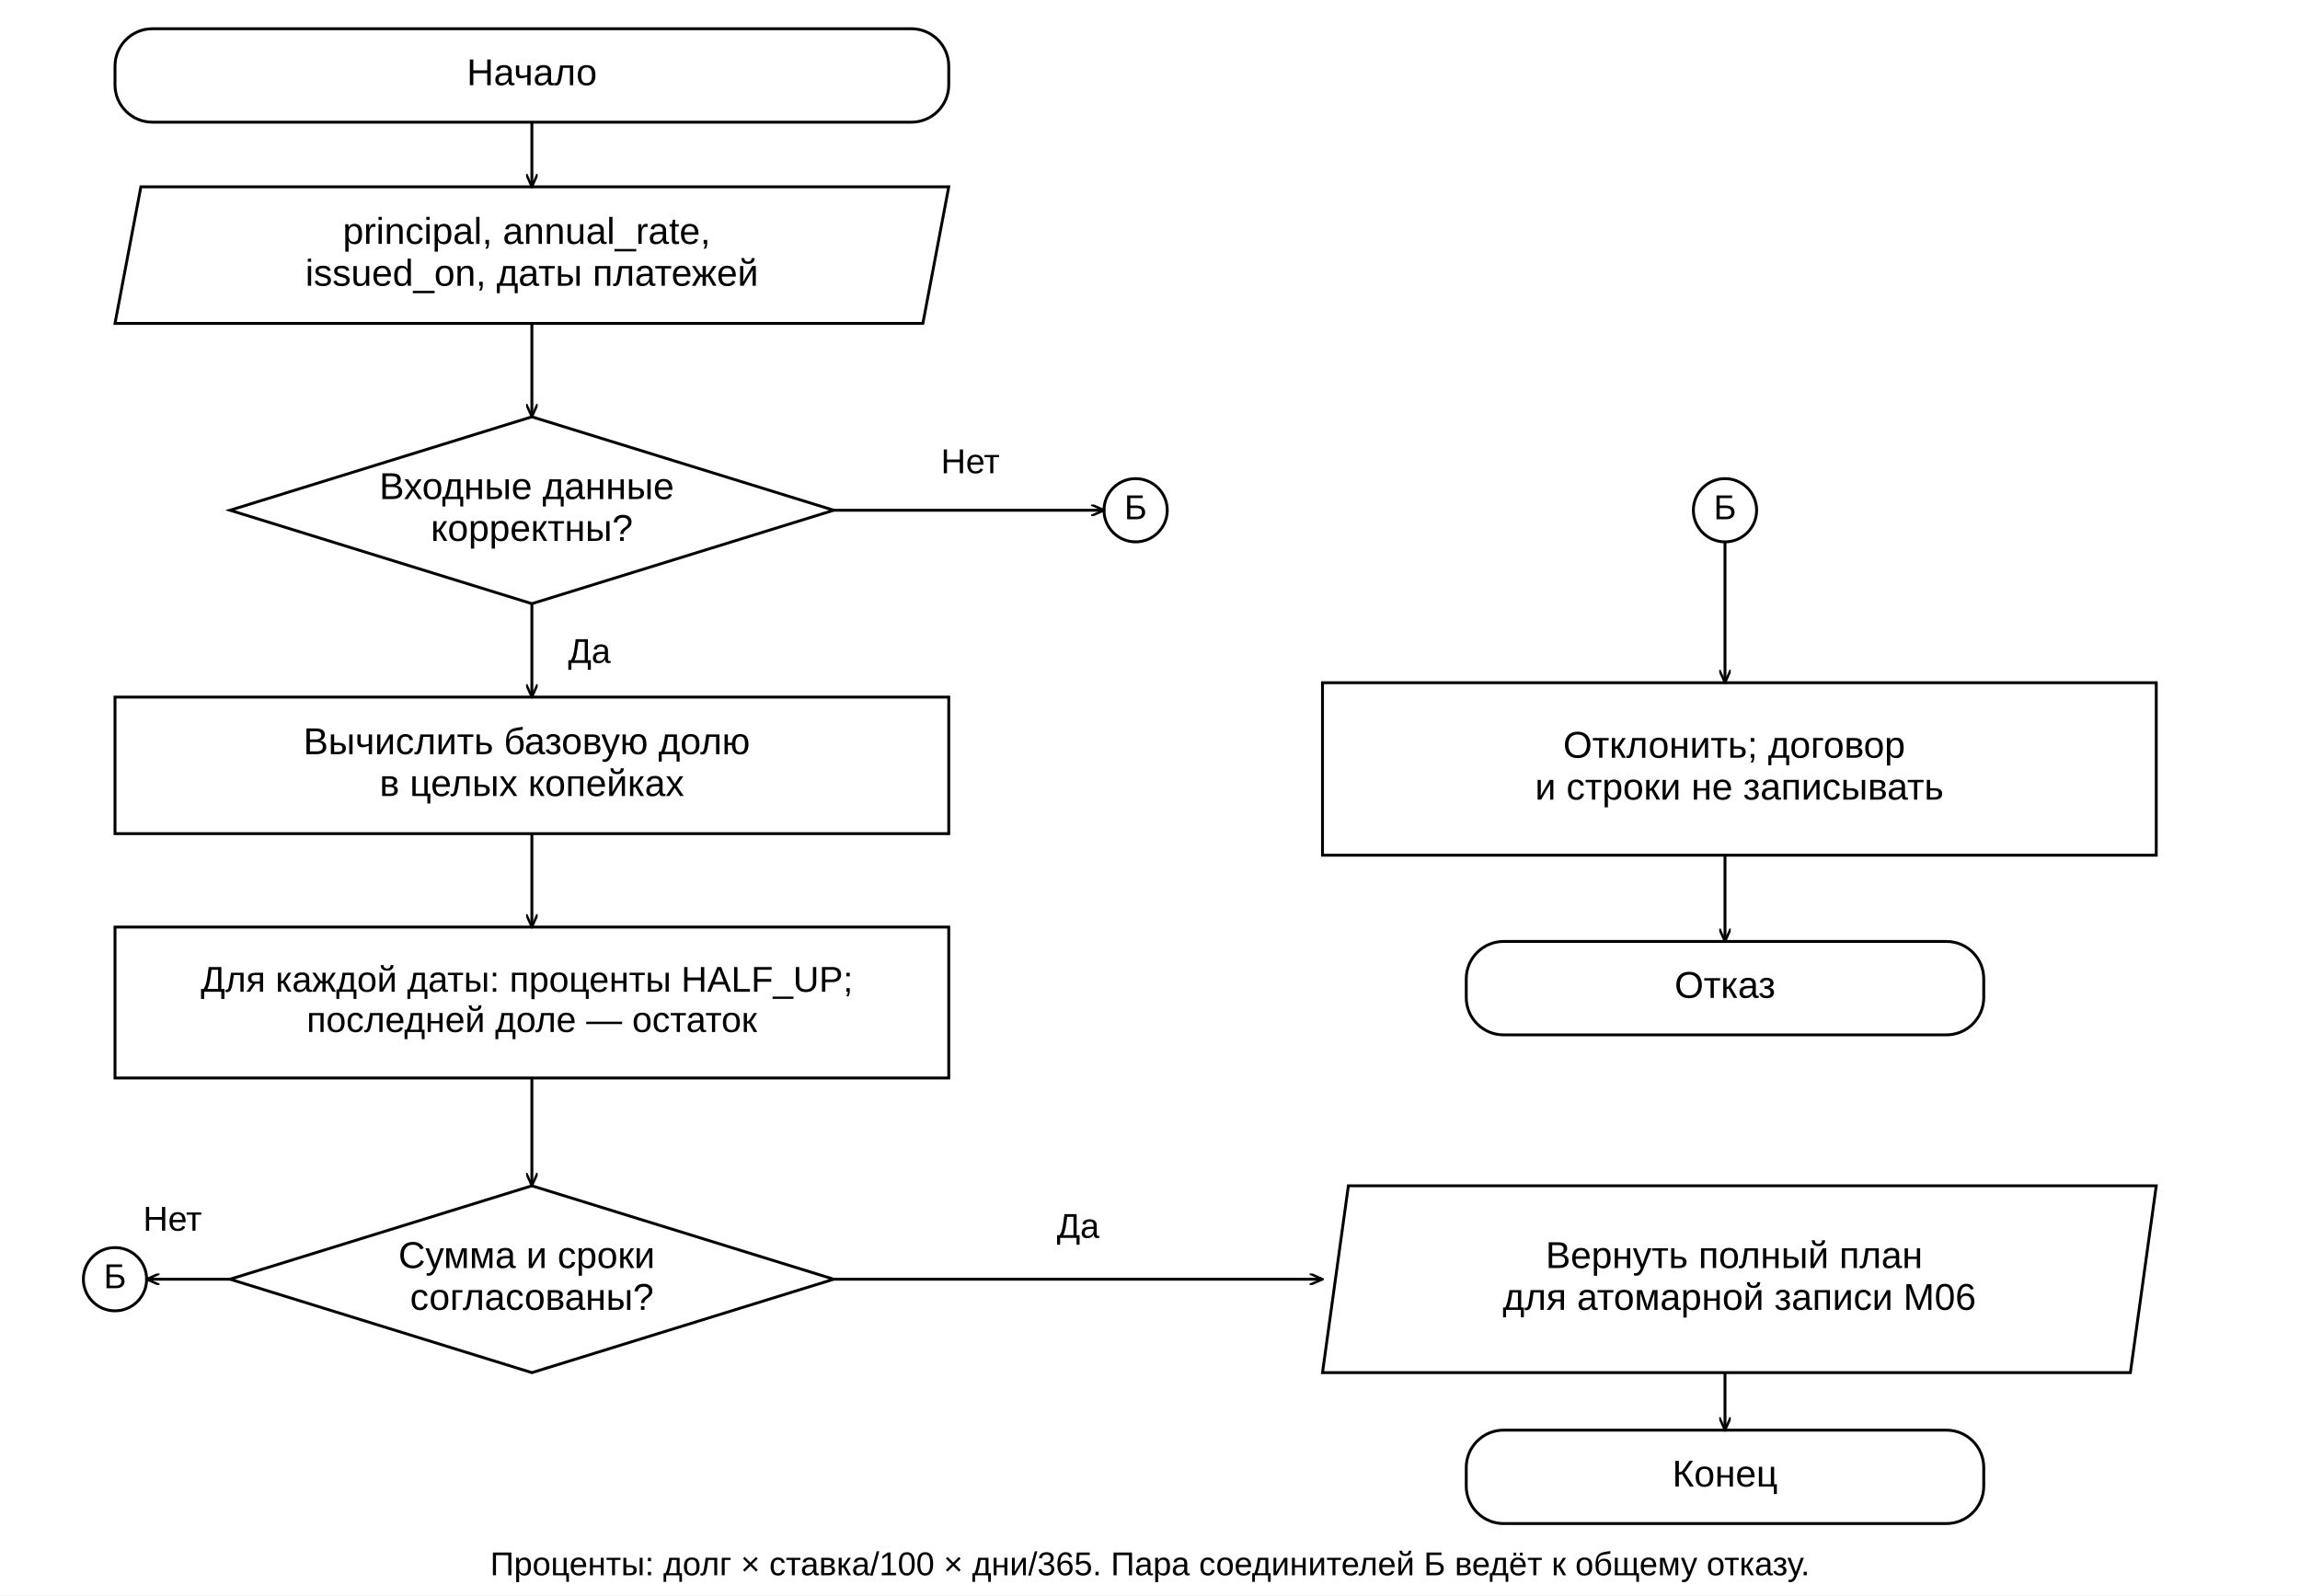
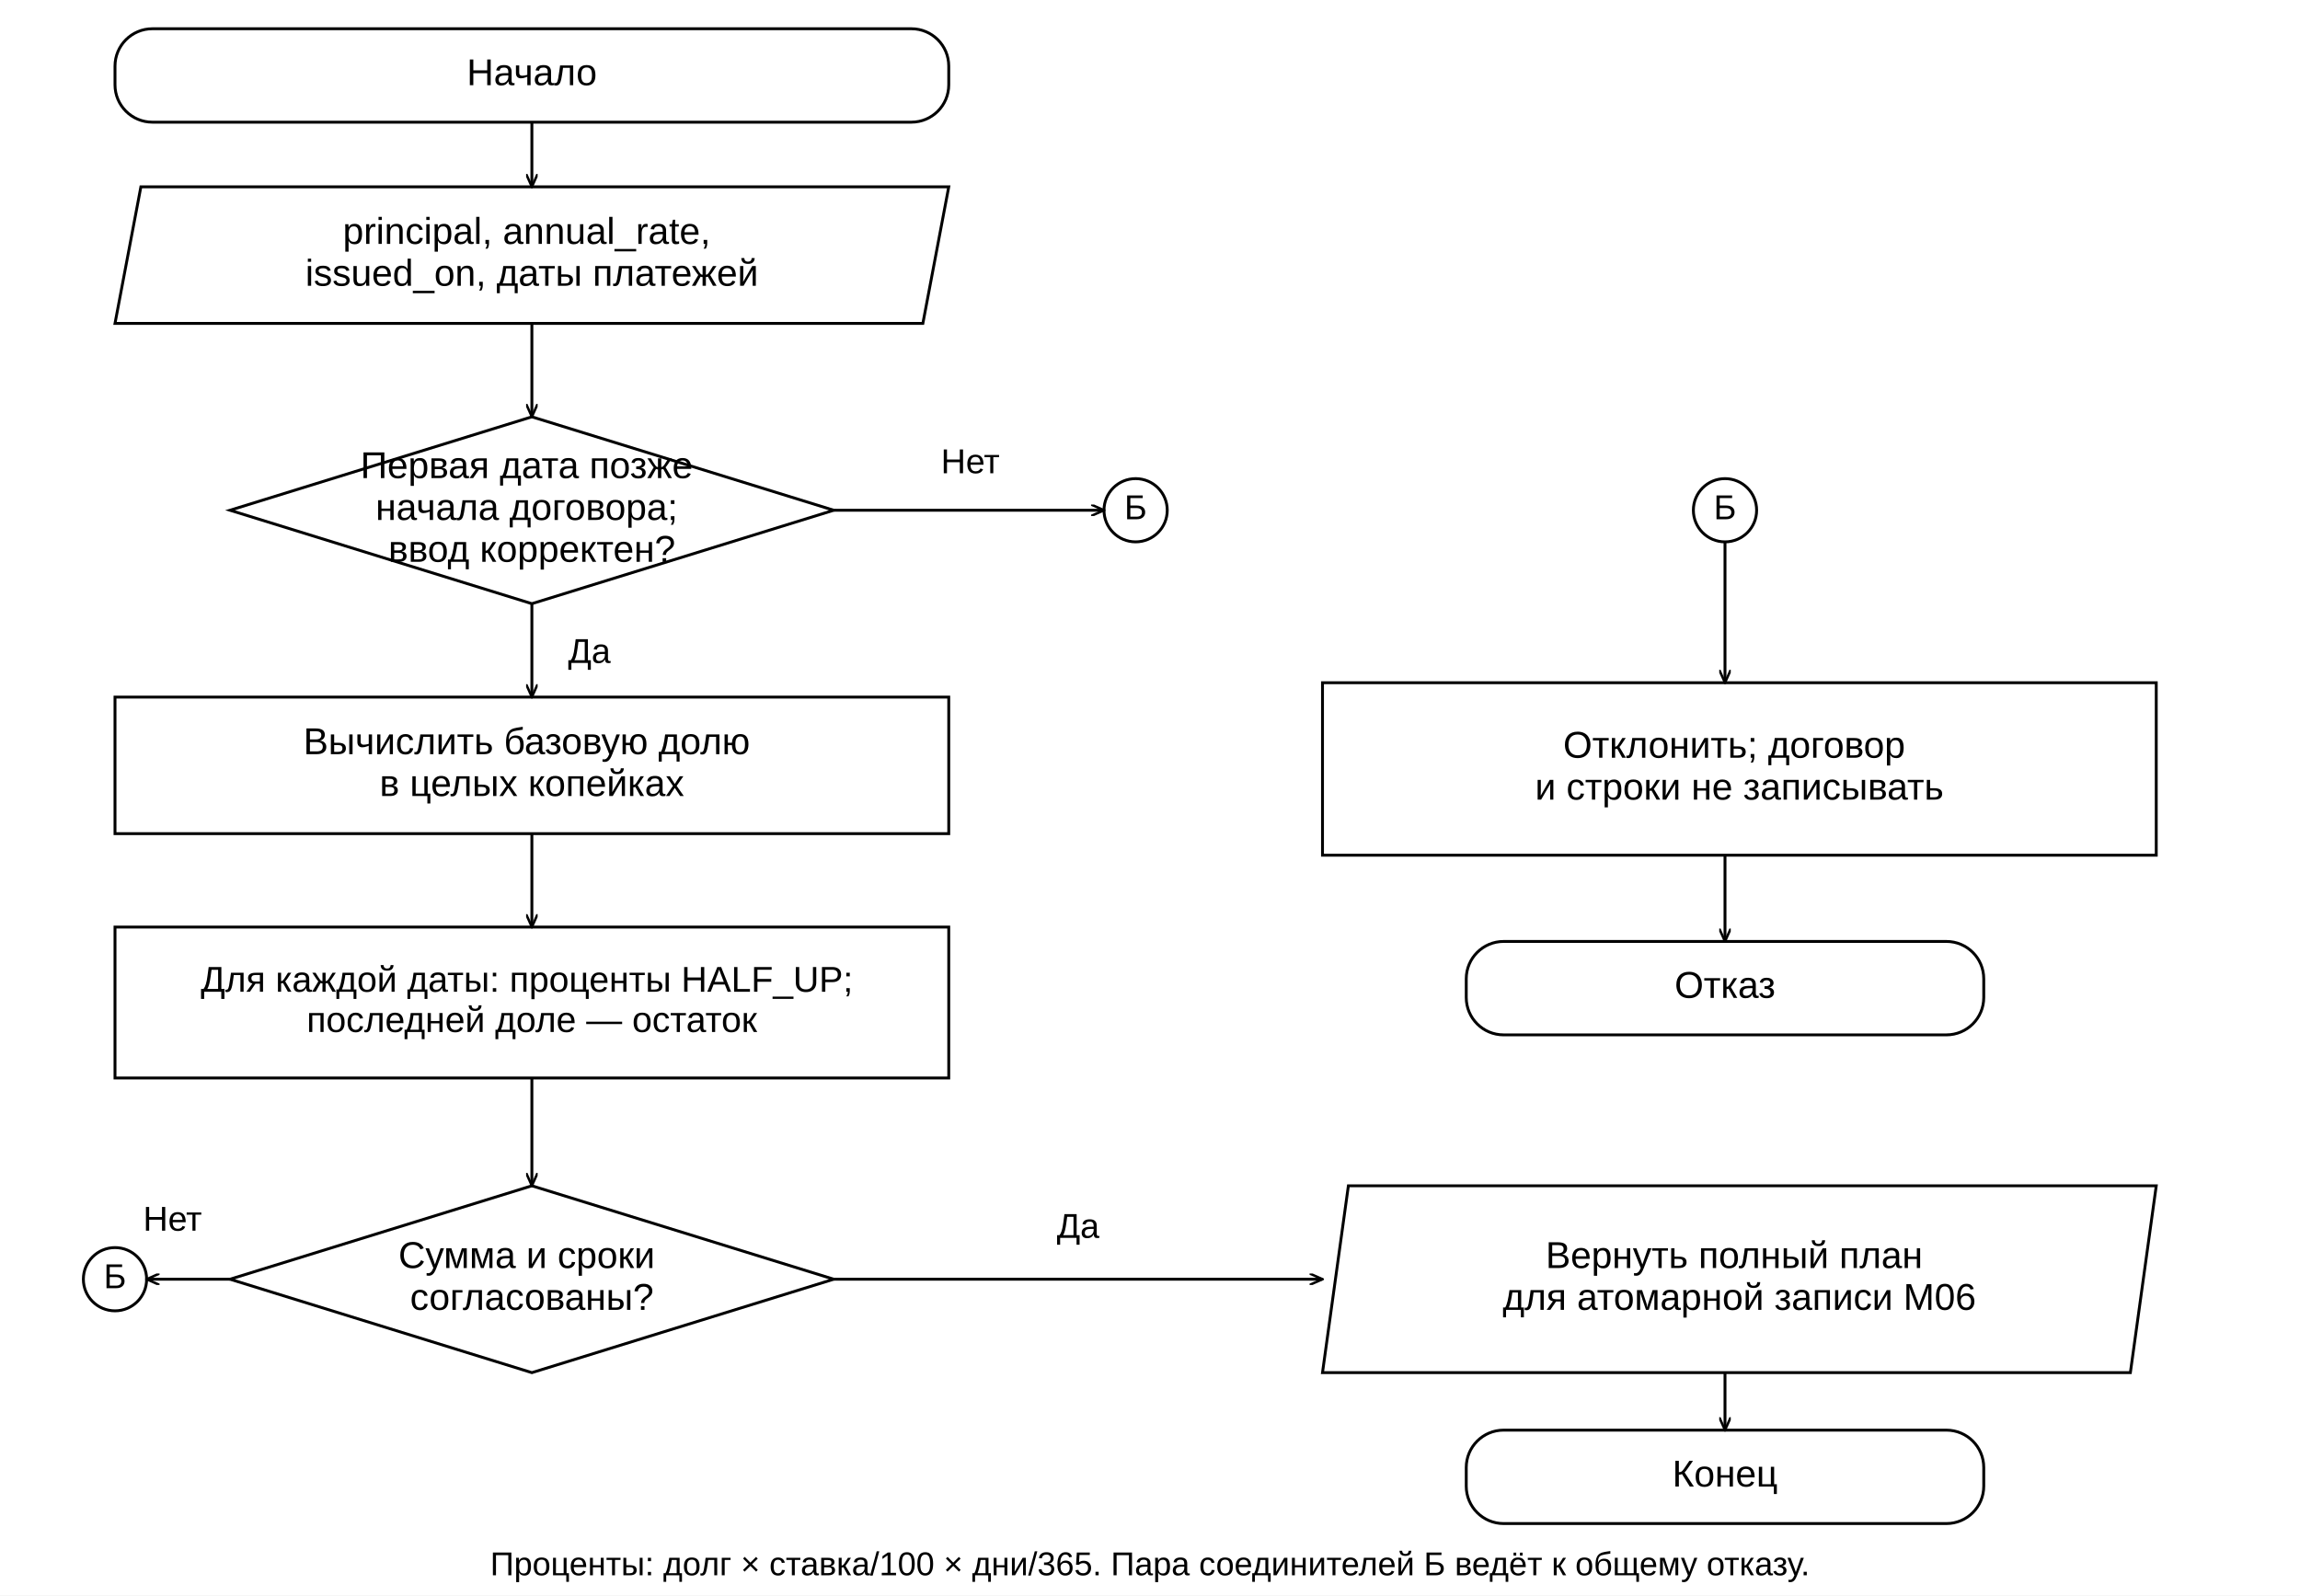
<svg xmlns="http://www.w3.org/2000/svg" width="1600" height="1110" viewBox="0 0 1600 1110">
  <defs>
    <marker id="arrow" markerWidth="10" markerHeight="8" refX="9" refY="4" orient="auto" markerUnits="userSpaceOnUse">
      <path d="M 0 0 L 9 4 L 0 8" fill="none" stroke="black" stroke-width="1.7" />
    </marker>
  </defs>
  <rect width="100%" height="100%" fill="white" />
  <rect x="80" y="20" width="580" height="65" rx="26" fill="white" stroke="black" stroke-width="2" />
  <text x="370.0" y="59.26" text-anchor="middle" font-family="Arial" font-size="26" fill="black">
    <tspan x="370.0" dy="0">Начало</tspan>
  </text>
  <polygon points="98,130 660,130 642,225 80,225" fill="white" stroke="black" stroke-width="2" />
  <text x="370.0" y="169.70" text-anchor="middle" font-family="Arial" font-size="26" fill="black">
    <tspan x="370.0" dy="0">principal, annual_rate,</tspan>
    <tspan x="370.0" dy="29.12">issued_on, даты платежей</tspan>
  </text>
  <polygon points="370.0,290 580,355.0 370.0,420 160,355.0" fill="white" stroke="black" stroke-width="2" />
-   <text x="370.0" y="347.20" text-anchor="middle" font-family="Arial" font-size="26" fill="black">
-     <tspan x="370.0" dy="0">Входные данные</tspan>
-     <tspan x="370.0" dy="29.12">корректны?</tspan>
+   <text x="370.0" y="332.64" text-anchor="middle" font-family="Arial" font-size="26" fill="black">
+     <tspan x="370.0" dy="0">Первая дата позже</tspan>
+     <tspan x="370.0" dy="29.12">начала договора;</tspan>
+     <tspan x="370.0" dy="29.12">ввод корректен?</tspan>
  </text>
  <rect x="80" y="485" width="580" height="95" rx="0" fill="white" stroke="black" stroke-width="2" />
  <text x="370.0" y="524.70" text-anchor="middle" font-family="Arial" font-size="26" fill="black">
    <tspan x="370.0" dy="0">Вычислить базовую долю</tspan>
    <tspan x="370.0" dy="29.12">в целых копейках</tspan>
  </text>
  <rect x="80" y="645" width="580" height="105" rx="0" fill="white" stroke="black" stroke-width="2" />
  <text x="370.0" y="690.00" text-anchor="middle" font-family="Arial" font-size="25" fill="black">
    <tspan x="370.0" dy="0">Для каждой даты: проценты HALF_UP;</tspan>
    <tspan x="370.0" dy="28">последней доле — остаток</tspan>
  </text>
  <polygon points="370.0,825 580,890.0 370.0,955 160,890.0" fill="white" stroke="black" stroke-width="2" />
  <text x="370.0" y="882.20" text-anchor="middle" font-family="Arial" font-size="26" fill="black">
    <tspan x="370.0" dy="0">Сумма и сроки</tspan>
    <tspan x="370.0" dy="29.12">согласованы?</tspan>
  </text>
  <polyline points="370,85 370,130" fill="none" stroke="black" stroke-width="2" marker-end="url(#arrow)" />
  <polyline points="370,225 370,290" fill="none" stroke="black" stroke-width="2" marker-end="url(#arrow)" />
  <polyline points="370,420 370,485" fill="none" stroke="black" stroke-width="2" marker-end="url(#arrow)" />
  <polyline points="370,580 370,645" fill="none" stroke="black" stroke-width="2" marker-end="url(#arrow)" />
  <polyline points="370,750 370,825" fill="none" stroke="black" stroke-width="2" marker-end="url(#arrow)" />
  <rect x="389.5" y="439.56" width="41.0" height="30.88" fill="white" />
  <text x="410" y="461.24" text-anchor="middle" font-family="Arial" font-size="24" fill="black">
    <tspan x="410" dy="0">Да</tspan>
  </text>
  <circle cx="790" cy="355" r="22" fill="white" stroke="black" stroke-width="2" />
  <text x="790" y="361.24" text-anchor="middle" font-family="Arial" font-size="24" fill="black">
    <tspan x="790" dy="0">Б</tspan>
  </text>
  <polyline points="580,355 768,355" fill="none" stroke="black" stroke-width="2" marker-end="url(#arrow)" />
  <rect x="648.508" y="307.56" width="52.984" height="30.88" fill="white" />
  <text x="675" y="329.24" text-anchor="middle" font-family="Arial" font-size="24" fill="black">
    <tspan x="675" dy="0">Нет</tspan>
  </text>
  <circle cx="80" cy="890" r="22" fill="white" stroke="black" stroke-width="2" />
  <text x="80" y="896.24" text-anchor="middle" font-family="Arial" font-size="24" fill="black">
    <tspan x="80" dy="0">Б</tspan>
  </text>
  <polyline points="160,890 102,890" fill="none" stroke="black" stroke-width="2" marker-end="url(#arrow)" />
  <rect x="93.508" y="834.56" width="52.984" height="30.88" fill="white" />
  <text x="120" y="856.24" text-anchor="middle" font-family="Arial" font-size="24" fill="black">
    <tspan x="120" dy="0">Нет</tspan>
  </text>
  <circle cx="1200" cy="355" r="22" fill="white" stroke="black" stroke-width="2" />
  <text x="1200" y="361.24" text-anchor="middle" font-family="Arial" font-size="24" fill="black">
    <tspan x="1200" dy="0">Б</tspan>
  </text>
  <rect x="920" y="475" width="580" height="120" rx="0" fill="white" stroke="black" stroke-width="2" />
  <text x="1210.0" y="527.20" text-anchor="middle" font-family="Arial" font-size="26" fill="black">
    <tspan x="1210.0" dy="0">Отклонить; договор</tspan>
    <tspan x="1210.0" dy="29.12">и строки не записывать</tspan>
  </text>
  <polyline points="1200,377 1200,475" fill="none" stroke="black" stroke-width="2" marker-end="url(#arrow)" />
  <rect x="1020" y="655" width="360" height="65" rx="26" fill="white" stroke="black" stroke-width="2" />
  <text x="1200.0" y="694.26" text-anchor="middle" font-family="Arial" font-size="26" fill="black">
    <tspan x="1200.0" dy="0">Отказ</tspan>
  </text>
  <polyline points="1200,595 1200,655" fill="none" stroke="black" stroke-width="2" marker-end="url(#arrow)" />
  <polygon points="938,825 1500,825 1482,955 920,955" fill="white" stroke="black" stroke-width="2" />
  <text x="1210.0" y="882.20" text-anchor="middle" font-family="Arial" font-size="26" fill="black">
    <tspan x="1210.0" dy="0">Вернуть полный план</tspan>
    <tspan x="1210.0" dy="29.12">для атомарной записи М06</tspan>
  </text>
  <polyline points="580,890 920,890" fill="none" stroke="black" stroke-width="2" marker-end="url(#arrow)" />
  <rect x="729.5" y="839.56" width="41.0" height="30.88" fill="white" />
  <text x="750" y="861.24" text-anchor="middle" font-family="Arial" font-size="24" fill="black">
    <tspan x="750" dy="0">Да</tspan>
  </text>
  <rect x="1020" y="995" width="360" height="65" rx="26" fill="white" stroke="black" stroke-width="2" />
  <text x="1200.0" y="1034.26" text-anchor="middle" font-family="Arial" font-size="26" fill="black">
    <tspan x="1200.0" dy="0">Конец</tspan>
  </text>
  <polyline points="1200,955 1200,995" fill="none" stroke="black" stroke-width="2" marker-end="url(#arrow)" />
  <text x="800" y="1095.98" text-anchor="middle" font-family="Arial" font-size="23" fill="black">
    <tspan x="800" dy="0">Проценты: долг × ставка/100 × дни/365. Пара соединителей Б ведёт к общему отказу.</tspan>
  </text>
</svg>
